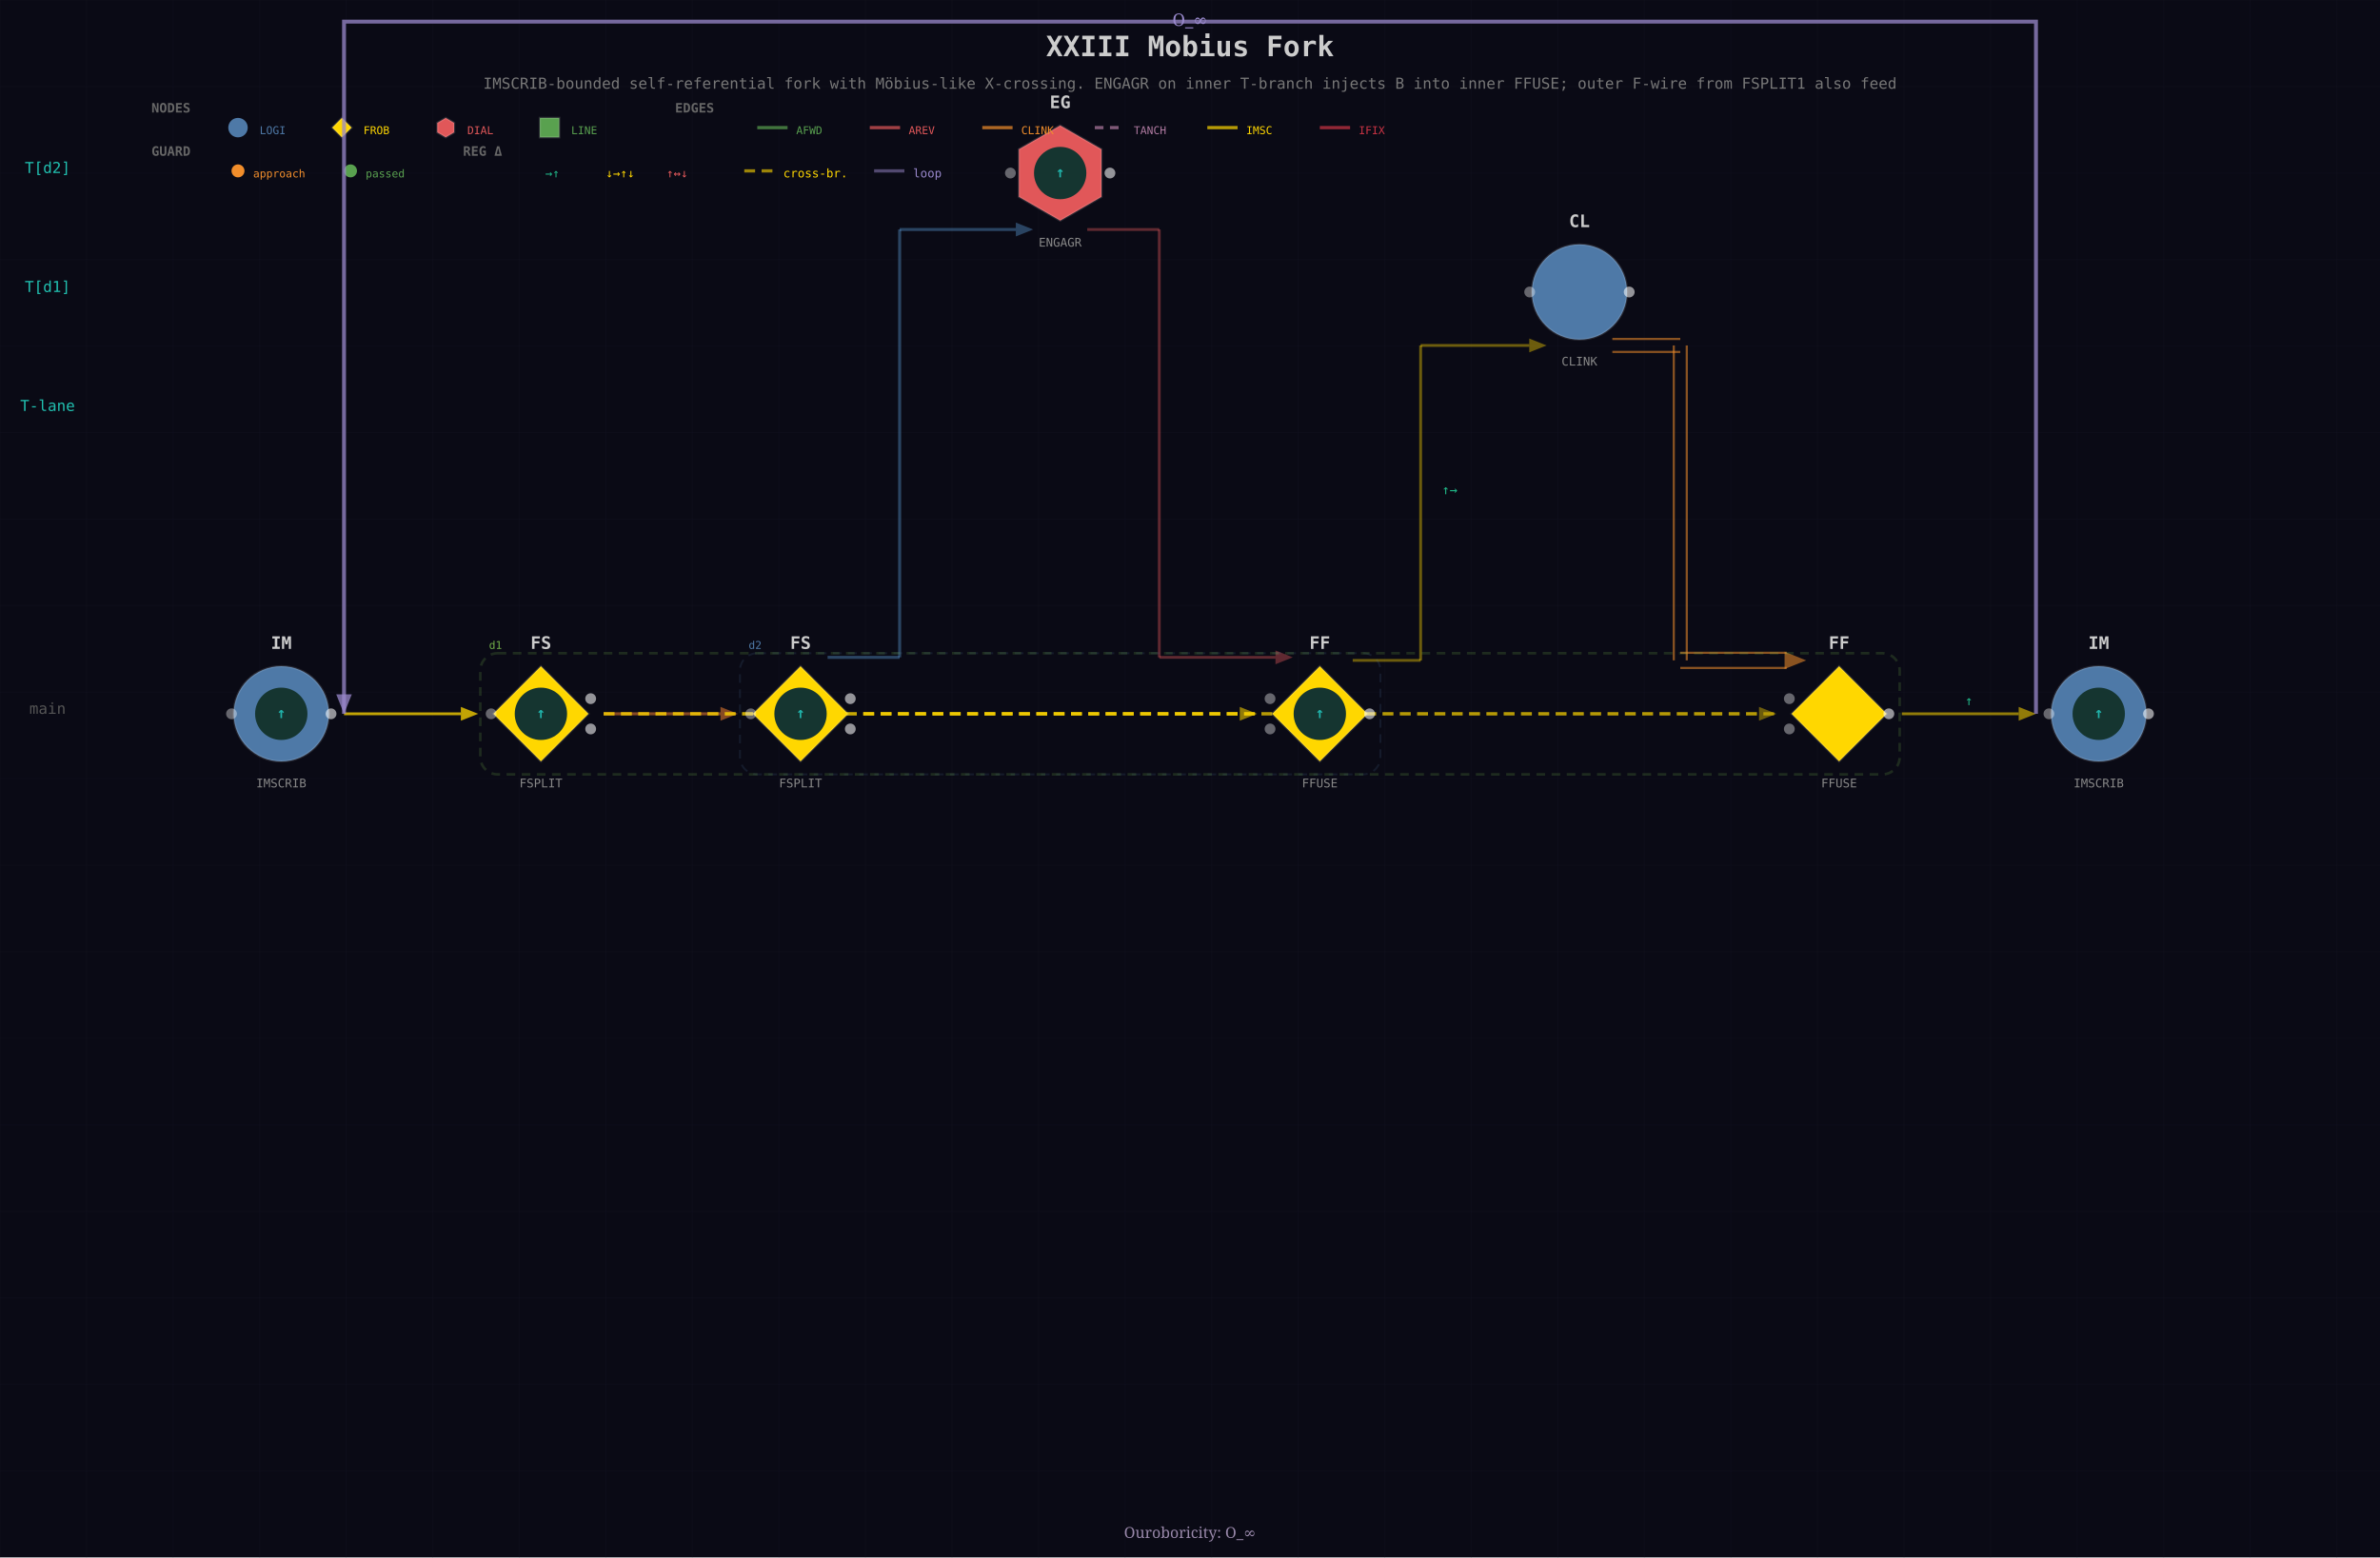
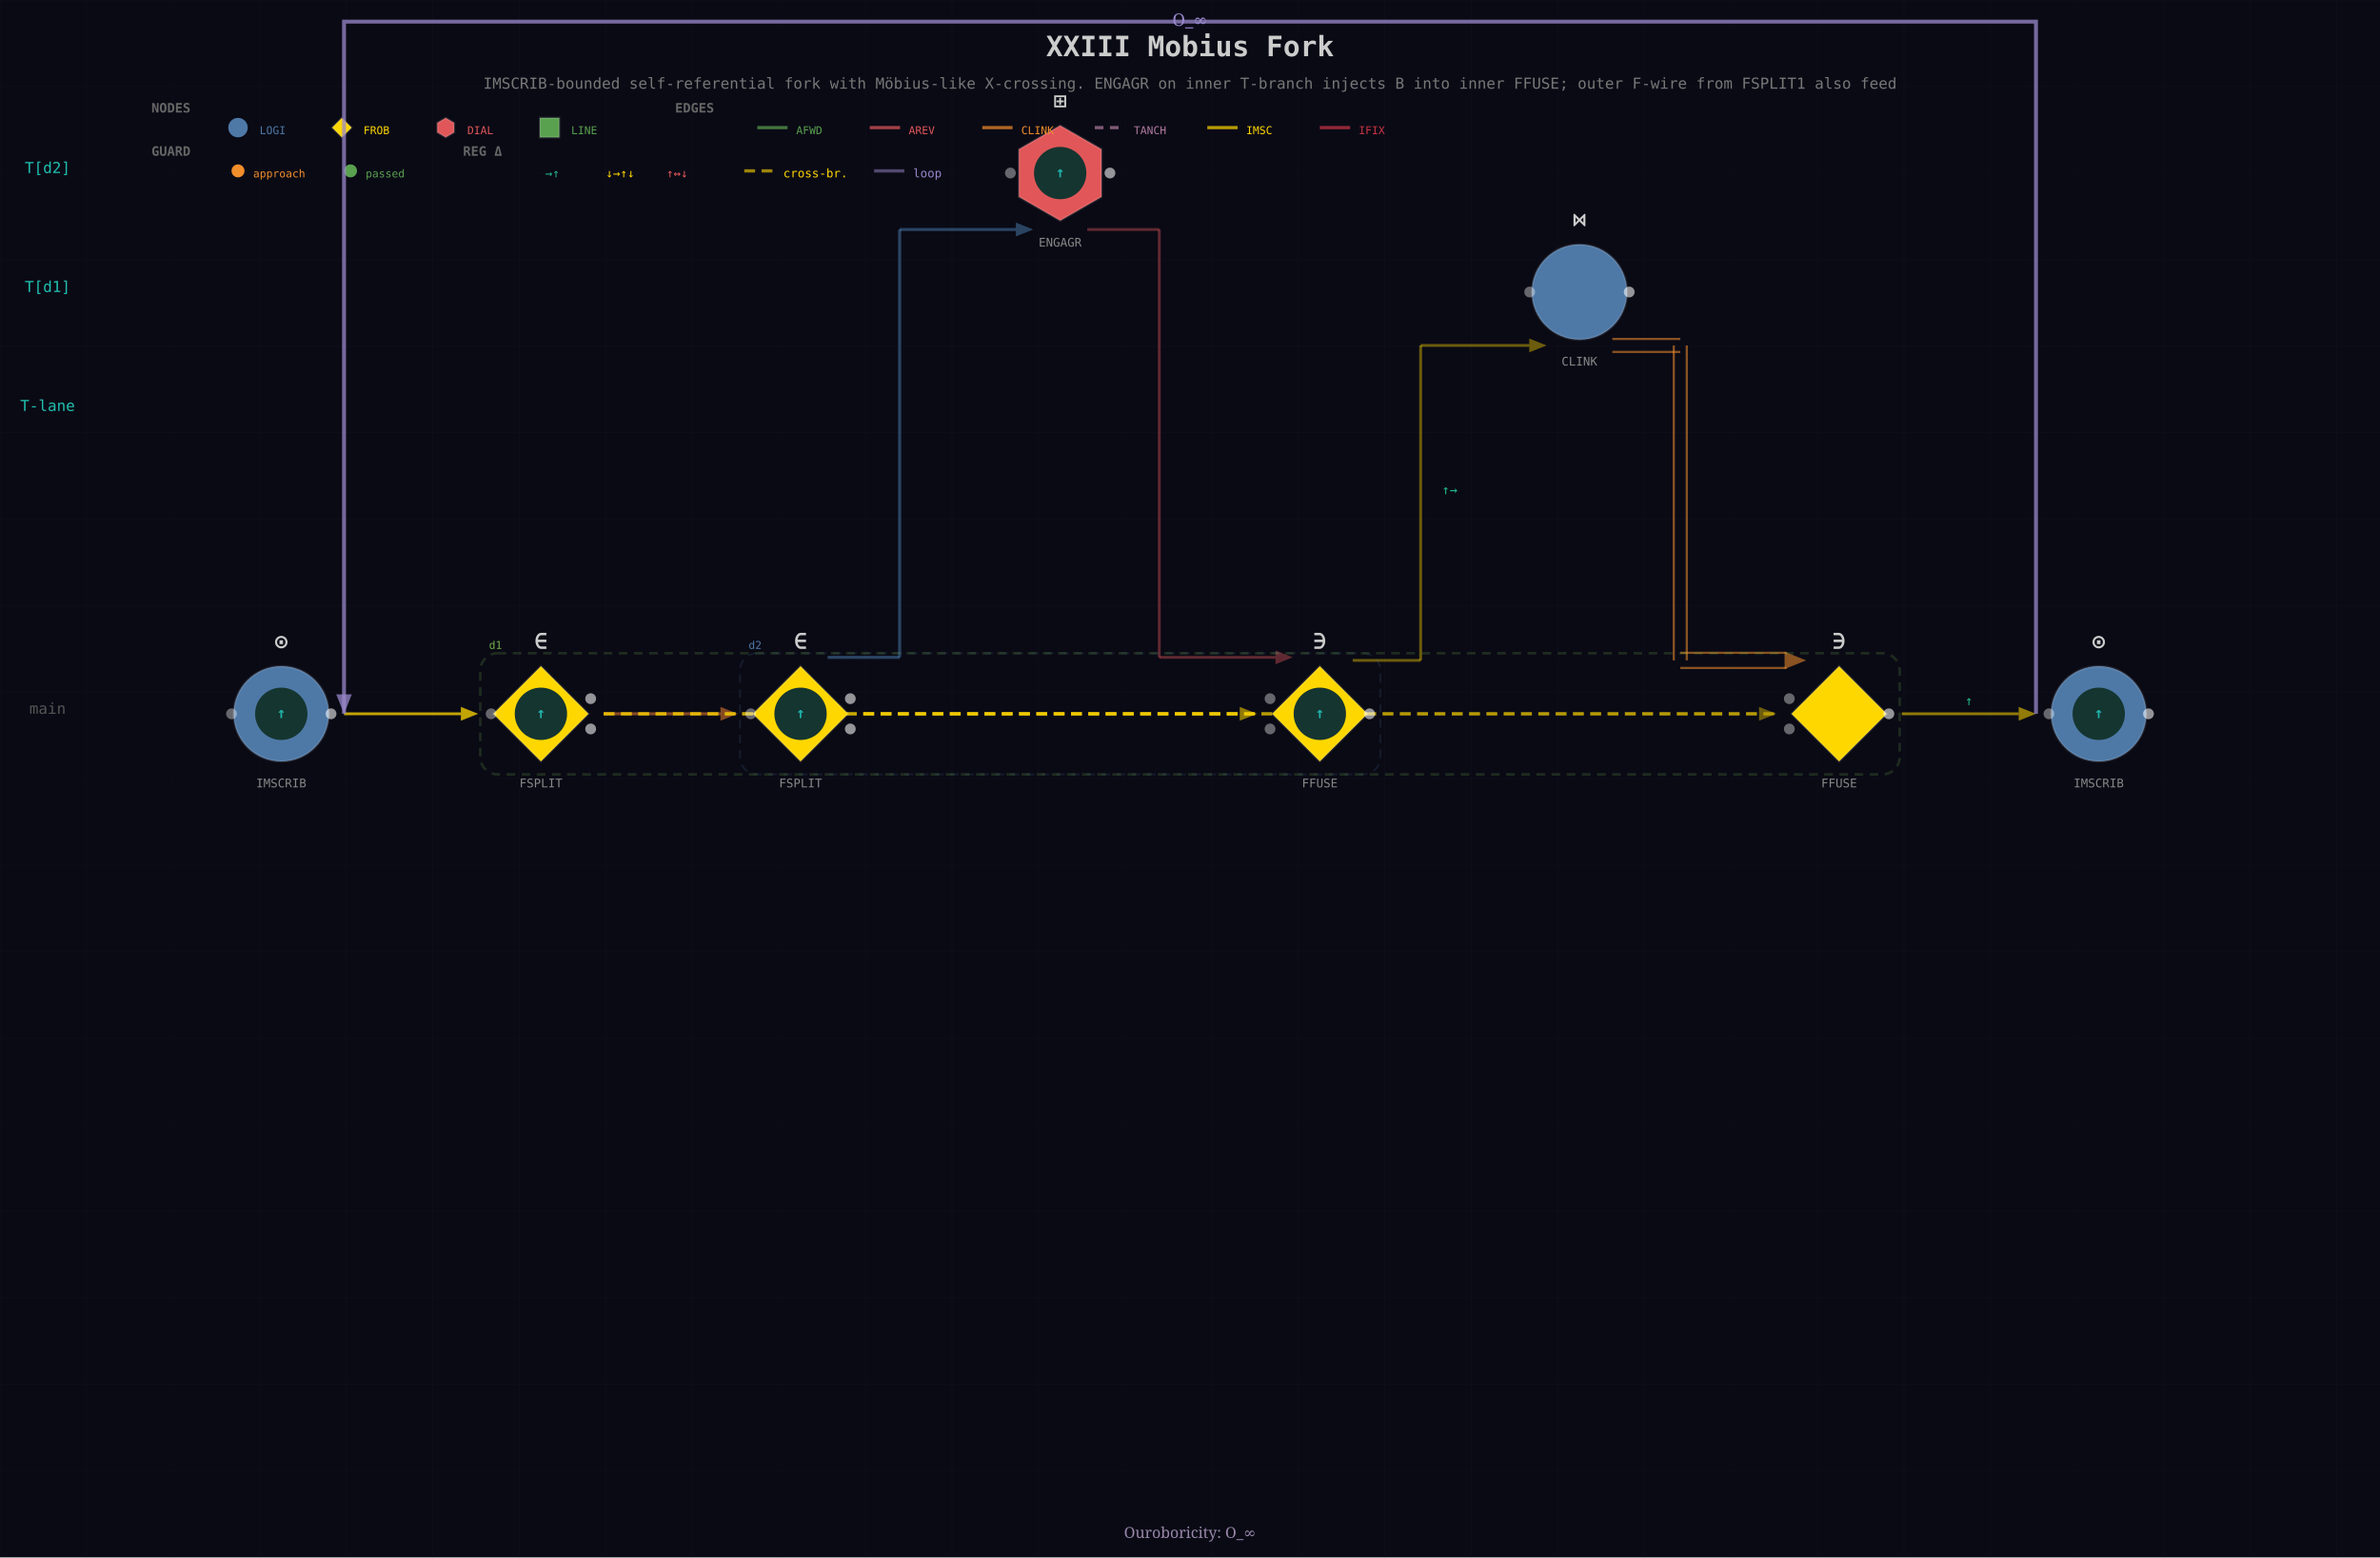
<svg xmlns="http://www.w3.org/2000/svg" viewBox="0 0 1100 720">
  <rect width="1100" height="720" fill="#0a0a15" />
  <line x1="0.0" y1="0.0" x2="0.0" y2="720.0" stroke="#151525" stroke-width="0.4" opacity="0.25" />
  <line x1="40.0" y1="0.0" x2="40.0" y2="720.0" stroke="#151525" stroke-width="0.4" opacity="0.25" />
  <line x1="80.0" y1="0.0" x2="80.0" y2="720.0" stroke="#151525" stroke-width="0.4" opacity="0.25" />
  <line x1="120.0" y1="0.0" x2="120.0" y2="720.0" stroke="#151525" stroke-width="0.4" opacity="0.25" />
  <line x1="160.0" y1="0.0" x2="160.0" y2="720.0" stroke="#151525" stroke-width="0.4" opacity="0.25" />
  <line x1="200.0" y1="0.0" x2="200.0" y2="720.0" stroke="#151525" stroke-width="0.4" opacity="0.25" />
  <line x1="240.0" y1="0.0" x2="240.0" y2="720.0" stroke="#151525" stroke-width="0.4" opacity="0.25" />
  <line x1="280.0" y1="0.0" x2="280.0" y2="720.0" stroke="#151525" stroke-width="0.4" opacity="0.25" />
  <line x1="320.0" y1="0.0" x2="320.0" y2="720.0" stroke="#151525" stroke-width="0.4" opacity="0.25" />
  <line x1="360.0" y1="0.0" x2="360.0" y2="720.0" stroke="#151525" stroke-width="0.4" opacity="0.25" />
  <line x1="400.0" y1="0.0" x2="400.0" y2="720.0" stroke="#151525" stroke-width="0.4" opacity="0.25" />
  <line x1="440.0" y1="0.0" x2="440.0" y2="720.0" stroke="#151525" stroke-width="0.4" opacity="0.25" />
  <line x1="480.0" y1="0.0" x2="480.0" y2="720.0" stroke="#151525" stroke-width="0.4" opacity="0.25" />
  <line x1="520.0" y1="0.0" x2="520.0" y2="720.0" stroke="#151525" stroke-width="0.4" opacity="0.25" />
  <line x1="560.0" y1="0.0" x2="560.0" y2="720.0" stroke="#151525" stroke-width="0.4" opacity="0.25" />
  <line x1="600.0" y1="0.0" x2="600.0" y2="720.0" stroke="#151525" stroke-width="0.4" opacity="0.25" />
  <line x1="640.0" y1="0.0" x2="640.0" y2="720.0" stroke="#151525" stroke-width="0.4" opacity="0.25" />
  <line x1="680.0" y1="0.0" x2="680.0" y2="720.0" stroke="#151525" stroke-width="0.4" opacity="0.25" />
  <line x1="720.0" y1="0.0" x2="720.0" y2="720.0" stroke="#151525" stroke-width="0.4" opacity="0.25" />
  <line x1="760.0" y1="0.0" x2="760.0" y2="720.0" stroke="#151525" stroke-width="0.4" opacity="0.25" />
  <line x1="800.0" y1="0.0" x2="800.0" y2="720.0" stroke="#151525" stroke-width="0.4" opacity="0.25" />
  <line x1="840.0" y1="0.0" x2="840.0" y2="720.0" stroke="#151525" stroke-width="0.4" opacity="0.25" />
  <line x1="880.0" y1="0.0" x2="880.0" y2="720.0" stroke="#151525" stroke-width="0.4" opacity="0.25" />
  <line x1="920.0" y1="0.0" x2="920.0" y2="720.0" stroke="#151525" stroke-width="0.4" opacity="0.25" />
  <line x1="960.0" y1="0.0" x2="960.0" y2="720.0" stroke="#151525" stroke-width="0.4" opacity="0.25" />
  <line x1="1000.0" y1="0.0" x2="1000.0" y2="720.0" stroke="#151525" stroke-width="0.4" opacity="0.25" />
  <line x1="1040.0" y1="0.0" x2="1040.0" y2="720.0" stroke="#151525" stroke-width="0.4" opacity="0.25" />
  <line x1="1080.0" y1="0.0" x2="1080.0" y2="720.0" stroke="#151525" stroke-width="0.4" opacity="0.25" />
  <line x1="0.0" y1="0.0" x2="1100.0" y2="0.0" stroke="#151525" stroke-width="0.4" opacity="0.25" />
  <line x1="0.0" y1="40.0" x2="1100.0" y2="40.0" stroke="#151525" stroke-width="0.4" opacity="0.25" />
  <line x1="0.0" y1="80.0" x2="1100.0" y2="80.0" stroke="#151525" stroke-width="0.4" opacity="0.25" />
  <line x1="0.0" y1="120.0" x2="1100.0" y2="120.0" stroke="#151525" stroke-width="0.4" opacity="0.25" />
  <line x1="0.0" y1="160.0" x2="1100.0" y2="160.0" stroke="#151525" stroke-width="0.4" opacity="0.25" />
  <line x1="0.0" y1="200.0" x2="1100.0" y2="200.0" stroke="#151525" stroke-width="0.4" opacity="0.25" />
  <line x1="0.0" y1="240.0" x2="1100.0" y2="240.0" stroke="#151525" stroke-width="0.4" opacity="0.25" />
  <line x1="0.0" y1="280.0" x2="1100.0" y2="280.0" stroke="#151525" stroke-width="0.4" opacity="0.25" />
  <line x1="0.0" y1="320.0" x2="1100.0" y2="320.0" stroke="#151525" stroke-width="0.4" opacity="0.25" />
  <line x1="0.0" y1="360.0" x2="1100.0" y2="360.0" stroke="#151525" stroke-width="0.4" opacity="0.25" />
  <line x1="0.0" y1="400.0" x2="1100.0" y2="400.0" stroke="#151525" stroke-width="0.4" opacity="0.25" />
  <line x1="0.0" y1="440.0" x2="1100.0" y2="440.0" stroke="#151525" stroke-width="0.4" opacity="0.25" />
  <line x1="0.0" y1="480.0" x2="1100.0" y2="480.0" stroke="#151525" stroke-width="0.4" opacity="0.25" />
  <line x1="0.0" y1="520.0" x2="1100.0" y2="520.0" stroke="#151525" stroke-width="0.4" opacity="0.25" />
  <line x1="0.0" y1="560.0" x2="1100.0" y2="560.0" stroke="#151525" stroke-width="0.4" opacity="0.25" />
  <line x1="0.0" y1="600.0" x2="1100.0" y2="600.0" stroke="#151525" stroke-width="0.4" opacity="0.25" />
  <line x1="0.0" y1="640.0" x2="1100.0" y2="640.0" stroke="#151525" stroke-width="0.4" opacity="0.25" />
  <line x1="0.0" y1="680.0" x2="1100.0" y2="680.0" stroke="#151525" stroke-width="0.4" opacity="0.25" />
  <text x="550.0" y="26.0" fill="#cccccc" font-size="13" text-anchor="middle" font-family="monospace" font-weight="bold">XXIII Mobius Fork</text>
  <text x="550.0" y="41.0" fill="#777" font-size="7" text-anchor="middle" font-family="monospace">IMSCRIB-bounded self-referential fork with Möbius-like X-crossing. ENGAGR on inner T-branch injects B into inner FFUSE; outer F-wire from FSPLIT1 also feed</text>
  <text x="22.0" y="190.0" fill="#20c0b0" font-size="7" text-anchor="middle" font-family="monospace">T-lane</text>
  <text x="22.0" y="135.0" fill="#20c0b0" font-size="7" text-anchor="middle" font-family="monospace">T[d1]</text>
  <text x="22.0" y="80.0" fill="#20c0b0" font-size="7" text-anchor="middle" font-family="monospace">T[d2]</text>
  <text x="22.0" y="330.0" fill="#555" font-size="7" text-anchor="middle" font-family="monospace">main</text>
  <line x1="159.0" y1="330.0" x2="213.0" y2="330.0" stroke="#ffd700" stroke-width="1.3" opacity="0.75" />
  <polygon points="221.0,330.0 213.0,333.2 213.0,326.8" fill="#ffd700" opacity="0.75" />
  <line x1="279.0" y1="330.0" x2="333.0" y2="330.0" stroke="#ed7d31" stroke-width="1.4" opacity="0.55" />
  <polygon points="341.0,330.0 333.0,333.2 333.0,326.8" fill="#ed7d31" opacity="0.55" />
  <line x1="279.0" y1="330.0" x2="573.0" y2="330.0" stroke="#ffd700" stroke-width="1.5" opacity="0.55" stroke-dasharray="5,3" />
  <polygon points="581.0,330.0 573.0,333.2 573.0,326.8" fill="#ffd700" opacity="0.55" />
  <line x1="279.0" y1="330.0" x2="581.0" y2="330.0" stroke="#ffd700" stroke-width="1.5" opacity="0.5" stroke-dasharray="5,3" />
  <line x1="382.5" y1="303.9" x2="415.8" y2="303.9" stroke="#5b9bd5" stroke-width="1.4" opacity="0.4" />
  <line x1="415.8" y1="303.9" x2="415.8" y2="106.1" stroke="#5b9bd5" stroke-width="1.4" opacity="0.4" />
  <line x1="415.8" y1="106.1" x2="469.5" y2="106.1" stroke="#5b9bd5" stroke-width="1.4" opacity="0.4" />
  <polygon points="477.5,106.1 469.5,109.3 469.5,102.9" fill="#5b9bd5" opacity="0.4" />
  <line x1="399.0" y1="330.0" x2="813.0" y2="330.0" stroke="#ffd700" stroke-width="1.5" opacity="0.4" stroke-dasharray="5,3" />
  <polygon points="821.0,330.0 813.0,333.2 813.0,326.8" fill="#ffd700" opacity="0.4" />
  <line x1="399.0" y1="330.0" x2="821.0" y2="330.0" stroke="#ffd700" stroke-width="1.5" opacity="0.5" stroke-dasharray="5,3" />
  <rect x="606.0" y="318.0" width="8.0" height="10" fill="#0a0a15" opacity="0.7" rx="3" />
  <text x="610.0" y="326.0" fill="#20b888" font-size="6" text-anchor="middle" font-family="monospace">↑→</text>
  <line x1="502.5" y1="106.1" x2="535.8" y2="106.1" stroke="#e15759" stroke-width="1.3" opacity="0.4" />
  <line x1="535.8" y1="106.1" x2="535.8" y2="303.9" stroke="#e15759" stroke-width="1.3" opacity="0.4" />
  <line x1="535.8" y1="303.9" x2="589.5" y2="303.9" stroke="#e15759" stroke-width="1.3" opacity="0.4" />
  <polygon points="597.5,303.9 589.5,307.1 589.5,300.7" fill="#e15759" opacity="0.4" />
  <line x1="625.2" y1="305.3" x2="656.6" y2="305.3" stroke="#ffd700" stroke-width="1.3" opacity="0.4" />
  <line x1="656.6" y1="305.3" x2="656.6" y2="159.7" stroke="#ffd700" stroke-width="1.3" opacity="0.4" />
  <line x1="656.6" y1="159.7" x2="706.8" y2="159.7" stroke="#ffd700" stroke-width="1.3" opacity="0.4" />
  <polygon points="714.8,159.7 706.8,162.9 706.8,156.5" fill="#ffd700" opacity="0.4" />
  <rect x="666.0" y="220.5" width="8.0" height="10" fill="#0a0a15" opacity="0.7" rx="3" />
  <text x="670.0" y="228.5" fill="#20b888" font-size="6" text-anchor="middle" font-family="monospace">↑→</text>
  <line x1="745.2" y1="156.7" x2="776.6" y2="156.7" stroke="#f28e2b" stroke-width="1.0" opacity="0.55" />
  <line x1="745.2" y1="162.7" x2="776.6" y2="162.7" stroke="#f28e2b" stroke-width="1.0" opacity="0.55" />
  <line x1="779.6" y1="159.7" x2="779.6" y2="305.3" stroke="#f28e2b" stroke-width="1.0" opacity="0.55" />
  <line x1="773.6" y1="159.7" x2="773.6" y2="305.3" stroke="#f28e2b" stroke-width="1.0" opacity="0.55" />
  <line x1="776.6" y1="301.8" x2="825.8" y2="301.8" stroke="#f28e2b" stroke-width="1.0" opacity="0.55" />
  <line x1="776.6" y1="308.8" x2="825.8" y2="308.8" stroke="#f28e2b" stroke-width="1.0" opacity="0.55" />
  <polygon points="834.8,305.3 824.8,309.3 824.8,301.3" fill="#f28e2b" opacity="0.55" />
  <line x1="879.0" y1="330.0" x2="933.0" y2="330.0" stroke="#ffd700" stroke-width="1.3" opacity="0.55" />
  <polygon points="941.0,330.0 933.0,333.2 933.0,326.8" fill="#ffd700" opacity="0.55" />
  <rect x="908.0" y="318.0" width="4.0" height="10" fill="#0a0a15" opacity="0.7" rx="3" />
  <text x="910.0" y="326.0" fill="#20b888" font-size="6" text-anchor="middle" font-family="monospace">↑</text>
  <circle cx="130.0" cy="330.0" r="22.0" fill="#4e79a7" stroke="#ffffff20" stroke-width="1.0" />
  <circle cx="130.0" cy="330.0" r="12.1" fill="#153530" stroke-width="0" />
  <text x="130.0" y="332.0" fill="#20b2aa" font-size="7" text-anchor="middle" font-family="monospace" font-weight="bold">↑</text>
-   <text x="130.0" y="300.0" fill="#cccccc" font-size="8" text-anchor="middle" font-family="monospace" font-weight="bold">IM</text>
+   <text x="130.0" y="300.0" fill="#cccccc" font-size="10" text-anchor="middle" font-family="monospace" font-weight="bold">⊙</text>
  <text x="130.0" y="364.0" fill="#888" font-size="5.5" text-anchor="middle" font-family="monospace">IMSCRIB</text>
  <circle cx="107.0" cy="330.0" r="2.5" fill="#ffffff60" stroke-width="0" />
  <circle cx="153.0" cy="330.0" r="2.5" fill="#ffffff90" stroke-width="0" />
  <polygon points="250.0,308.0 272.0,330 250.0,352.0 228.0,330" fill="#ffd700" stroke="#ffffff20" stroke-width="1.0" />
  <circle cx="250.0" cy="330.0" r="12.1" fill="#153530" stroke-width="0" />
  <text x="250.0" y="332.0" fill="#20b2aa" font-size="7" text-anchor="middle" font-family="monospace" font-weight="bold">↑</text>
-   <text x="250.0" y="300.0" fill="#cccccc" font-size="8" text-anchor="middle" font-family="monospace" font-weight="bold">FS</text>
+   <text x="250.0" y="300.0" fill="#cccccc" font-size="10" text-anchor="middle" font-family="monospace" font-weight="bold">∈</text>
  <text x="250.0" y="364.0" fill="#888" font-size="5.5" text-anchor="middle" font-family="monospace">FSPLIT</text>
  <circle cx="227.0" cy="330.0" r="2.5" fill="#ffffff60" stroke-width="0" />
  <circle cx="273.0" cy="323.0" r="2.5" fill="#ffffff90" stroke-width="0" />
  <circle cx="273.0" cy="337.0" r="2.5" fill="#ffffff90" stroke-width="0" />
  <polygon points="370.0,308.0 392.0,330 370.0,352.0 348.0,330" fill="#ffd700" stroke="#ffffff20" stroke-width="1.0" />
  <circle cx="370.0" cy="330.0" r="12.1" fill="#153530" stroke-width="0" />
  <text x="370.0" y="332.0" fill="#20b2aa" font-size="7" text-anchor="middle" font-family="monospace" font-weight="bold">↑</text>
-   <text x="370.0" y="300.0" fill="#cccccc" font-size="8" text-anchor="middle" font-family="monospace" font-weight="bold">FS</text>
+   <text x="370.0" y="300.0" fill="#cccccc" font-size="10" text-anchor="middle" font-family="monospace" font-weight="bold">∈</text>
  <text x="370.0" y="364.0" fill="#888" font-size="5.5" text-anchor="middle" font-family="monospace">FSPLIT</text>
  <circle cx="347.0" cy="330.0" r="2.5" fill="#ffffff60" stroke-width="0" />
  <circle cx="393.0" cy="323.0" r="2.5" fill="#ffffff90" stroke-width="0" />
  <circle cx="393.0" cy="337.0" r="2.5" fill="#ffffff90" stroke-width="0" />
  <polygon points="509.1,91.0 490.0,102.0 470.9,91.0 470.9,69.0 490.0,58.0 509.1,69.0" fill="#e15759" stroke="#ffffff20" stroke-width="1.0" />
  <circle cx="490.0" cy="80.0" r="12.1" fill="#153530" stroke-width="0" />
  <text x="490.0" y="82.0" fill="#20b2aa" font-size="7" text-anchor="middle" font-family="monospace" font-weight="bold">↑</text>
-   <text x="490.0" y="50.0" fill="#cccccc" font-size="8" text-anchor="middle" font-family="monospace" font-weight="bold">EG</text>
+   <text x="490.0" y="50.0" fill="#cccccc" font-size="10" text-anchor="middle" font-family="monospace" font-weight="bold">⊞</text>
  <text x="490.0" y="114.0" fill="#888" font-size="5.5" text-anchor="middle" font-family="monospace">ENGAGR</text>
  <circle cx="467.0" cy="80.0" r="2.5" fill="#ffffff60" stroke-width="0" />
  <circle cx="513.0" cy="80.0" r="2.5" fill="#ffffff90" stroke-width="0" />
  <polygon points="610.0,308.0 632.0,330 610.0,352.0 588.0,330" fill="#ffd700" stroke="#ffffff20" stroke-width="1.0" />
  <circle cx="610.0" cy="330.0" r="12.1" fill="#153530" stroke-width="0" />
  <text x="610.0" y="332.0" fill="#20b2aa" font-size="7" text-anchor="middle" font-family="monospace" font-weight="bold">↑</text>
-   <text x="610.0" y="300.0" fill="#cccccc" font-size="8" text-anchor="middle" font-family="monospace" font-weight="bold">FF</text>
+   <text x="610.0" y="300.0" fill="#cccccc" font-size="10" text-anchor="middle" font-family="monospace" font-weight="bold">∋</text>
  <text x="610.0" y="364.0" fill="#888" font-size="5.5" text-anchor="middle" font-family="monospace">FFUSE</text>
  <circle cx="587.0" cy="323.0" r="2.5" fill="#ffffff60" stroke-width="0" />
  <circle cx="587.0" cy="337.0" r="2.5" fill="#ffffff60" stroke-width="0" />
  <circle cx="633.0" cy="330.0" r="2.5" fill="#ffffff90" stroke-width="0" />
  <circle cx="730.0" cy="135.0" r="22.0" fill="#4e79a7" stroke="#ffffff20" stroke-width="1.0" />
-   <text x="730.0" y="105.0" fill="#cccccc" font-size="8" text-anchor="middle" font-family="monospace" font-weight="bold">CL</text>
+   <text x="730.0" y="105.0" fill="#cccccc" font-size="10" text-anchor="middle" font-family="monospace" font-weight="bold">⋈</text>
  <text x="730.0" y="169.0" fill="#888" font-size="5.5" text-anchor="middle" font-family="monospace">CLINK</text>
  <circle cx="707.0" cy="135.0" r="2.5" fill="#ffffff60" stroke-width="0" />
  <circle cx="753.0" cy="135.0" r="2.5" fill="#ffffff90" stroke-width="0" />
  <polygon points="850.0,308.0 872.0,330 850.0,352.0 828.0,330" fill="#ffd700" stroke="#ffffff20" stroke-width="1.0" />
-   <text x="850.0" y="300.0" fill="#cccccc" font-size="8" text-anchor="middle" font-family="monospace" font-weight="bold">FF</text>
+   <text x="850.0" y="300.0" fill="#cccccc" font-size="10" text-anchor="middle" font-family="monospace" font-weight="bold">∋</text>
  <text x="850.0" y="364.0" fill="#888" font-size="5.5" text-anchor="middle" font-family="monospace">FFUSE</text>
  <circle cx="827.0" cy="323.0" r="2.5" fill="#ffffff60" stroke-width="0" />
  <circle cx="827.0" cy="337.0" r="2.5" fill="#ffffff60" stroke-width="0" />
  <circle cx="873.0" cy="330.0" r="2.5" fill="#ffffff90" stroke-width="0" />
  <circle cx="970.0" cy="330.0" r="22.0" fill="#4e79a7" stroke="#ffffff20" stroke-width="1.0" />
  <circle cx="970.0" cy="330.0" r="12.1" fill="#153530" stroke-width="0" />
  <text x="970.0" y="332.0" fill="#20b2aa" font-size="7" text-anchor="middle" font-family="monospace" font-weight="bold">↑</text>
-   <text x="970.0" y="300.0" fill="#cccccc" font-size="8" text-anchor="middle" font-family="monospace" font-weight="bold">IM</text>
+   <text x="970.0" y="300.0" fill="#cccccc" font-size="10" text-anchor="middle" font-family="monospace" font-weight="bold">⊙</text>
  <text x="970.0" y="364.0" fill="#888" font-size="5.5" text-anchor="middle" font-family="monospace">IMSCRIB</text>
  <circle cx="947.0" cy="330.0" r="2.5" fill="#ffffff60" stroke-width="0" />
  <circle cx="993.0" cy="330.0" r="2.5" fill="#ffffff90" stroke-width="0" />
  <text x="550.0" y="711.0" fill="#9988aa" font-size="7" text-anchor="middle" font-family="serif">Ouroboricity: O_∞</text>
  <text x="70.0" y="52.0" fill="#666" font-size="6" text-anchor="start" font-family="monospace" font-weight="bold">NODES</text>
  <circle cx="110.0" cy="59.0" r="4.5" fill="#4e79a7" stroke-width="0" />
  <text x="120.0" y="62.0" fill="#4e79a7" font-size="5" text-anchor="start" font-family="monospace">LOGI</text>
  <polygon points="158,54.5 162.5,59 158,63.5 153.5,59" fill="#ffd700" stroke="#ffffff20" stroke-width="1.0" />
  <text x="168.0" y="62.0" fill="#ffd700" font-size="5" text-anchor="start" font-family="monospace">FROB</text>
  <polygon points="209.9,61.2 206.0,63.5 202.1,61.2 202.1,56.8 206.0,54.5 209.9,56.8" fill="#e15759" stroke="#ffffff20" stroke-width="1.0" />
  <text x="216.0" y="62.0" fill="#e15759" font-size="5" text-anchor="start" font-family="monospace">DIAL</text>
  <rect x="249.5" y="54.5" width="9.0" height="9.0" fill="#59a14f" stroke="#ffffff20" stroke-width="1.0" />
  <text x="264.0" y="62.0" fill="#59a14f" font-size="5" text-anchor="start" font-family="monospace">LINE</text>
  <text x="312.0" y="52.0" fill="#666" font-size="6" text-anchor="start" font-family="monospace" font-weight="bold">EDGES</text>
  <line x1="350.0" y1="59.0" x2="364.0" y2="59.0" stroke="#59a14f" stroke-width="1.5" opacity="0.7" />
  <text x="368.0" y="62.0" fill="#59a14f" font-size="5" text-anchor="start" font-family="monospace">AFWD</text>
  <line x1="402.0" y1="59.0" x2="416.0" y2="59.0" stroke="#e15759" stroke-width="1.5" opacity="0.7" />
  <text x="420.0" y="62.0" fill="#e15759" font-size="5" text-anchor="start" font-family="monospace">AREV</text>
  <line x1="454.0" y1="59.0" x2="468.0" y2="59.0" stroke="#f28e2b" stroke-width="1.5" opacity="0.7" />
  <text x="472.0" y="62.0" fill="#f28e2b" font-size="5" text-anchor="start" font-family="monospace">CLINK</text>
  <line x1="506.0" y1="59.0" x2="520.0" y2="59.0" stroke="#b07aa1" stroke-width="1.5" opacity="0.7" stroke-dasharray="4,3" />
  <text x="524.0" y="62.0" fill="#b07aa1" font-size="5" text-anchor="start" font-family="monospace">TANCH</text>
  <line x1="558.0" y1="59.0" x2="572.0" y2="59.0" stroke="#ffd700" stroke-width="1.5" opacity="0.7" />
  <text x="576.0" y="62.0" fill="#ffd700" font-size="5" text-anchor="start" font-family="monospace">IMSC</text>
  <line x1="610.0" y1="59.0" x2="624.0" y2="59.0" stroke="#cc3344" stroke-width="1.5" opacity="0.7" />
  <text x="628.0" y="62.0" fill="#cc3344" font-size="5" text-anchor="start" font-family="monospace">IFIX</text>
  <text x="70.0" y="72.0" fill="#666" font-size="6" text-anchor="start" font-family="monospace" font-weight="bold">GUARD</text>
  <circle cx="110.0" cy="79.0" r="3.0" fill="#f28e2b" stroke-width="0.8" />
  <text x="117.0" y="82.0" fill="#f28e2b" font-size="5" text-anchor="start" font-family="monospace">approach</text>
  <circle cx="162.0" cy="79.0" r="3.0" fill="#59a14f" stroke-width="0.9" />
  <text x="169.0" y="82.0" fill="#59a14f" font-size="5" text-anchor="start" font-family="monospace">passed</text>
  <text x="214.0" y="72.0" fill="#666" font-size="6" text-anchor="start" font-family="monospace" font-weight="bold">REG Δ</text>
  <text x="252.0" y="82.0" fill="#20b888" font-size="5.5" text-anchor="start" font-family="monospace">→↑</text>
  <text x="280.0" y="82.0" fill="#ffd700" font-size="5.5" text-anchor="start" font-family="monospace">↓→↑↓</text>
  <text x="308.0" y="82.0" fill="#e15759" font-size="5.5" text-anchor="start" font-family="monospace">↑↔↓</text>
  <line x1="344.0" y1="79.0" x2="358.0" y2="79.0" stroke="#ffd700" stroke-width="1.5" opacity="0.6" stroke-dasharray="5,3" />
  <text x="362.0" y="82.0" fill="#ffd700" font-size="5.5" text-anchor="start" font-family="monospace">cross-br.</text>
  <line x1="404.0" y1="79.0" x2="418.0" y2="79.0" stroke="#9988cc" stroke-width="1.5" opacity="0.5" />
  <text x="422.0" y="82.0" fill="#9988cc" font-size="5.5" text-anchor="start" font-family="monospace">loop</text>
  <rect x="342.0" y="302" width="296.0" height="56" fill="none" stroke="#4e79a7" stroke-width="0.9" opacity="0.15" rx="8" ry="8" stroke-dasharray="4,3" />
  <text x="346.0" y="300.0" fill="#4e79a7" font-size="5" text-anchor="start" font-family="monospace">d2</text>
  <rect x="222.0" y="302" width="656.0" height="56" fill="none" stroke="#70ad47" stroke-width="1.2" opacity="0.2" rx="8" ry="8" stroke-dasharray="4,3" />
  <text x="226.0" y="300.0" fill="#70ad47" font-size="5" text-anchor="start" font-family="monospace">d1</text>
  <path d="M941.0,330.0 L941.0,10.0 L159.0,10.0 L159.0,330.0" fill="none" stroke="#9988cc" stroke-width="1.8" opacity="0.75" />
  <polygon points="159.0,330.0 155.4,321.0 162.6,321.0" fill="#9988cc" opacity="0.75" />
  <text x="550.0" y="12.0" fill="#9988cc" font-size="8" text-anchor="middle" font-family="serif">O_∞</text>
</svg>
